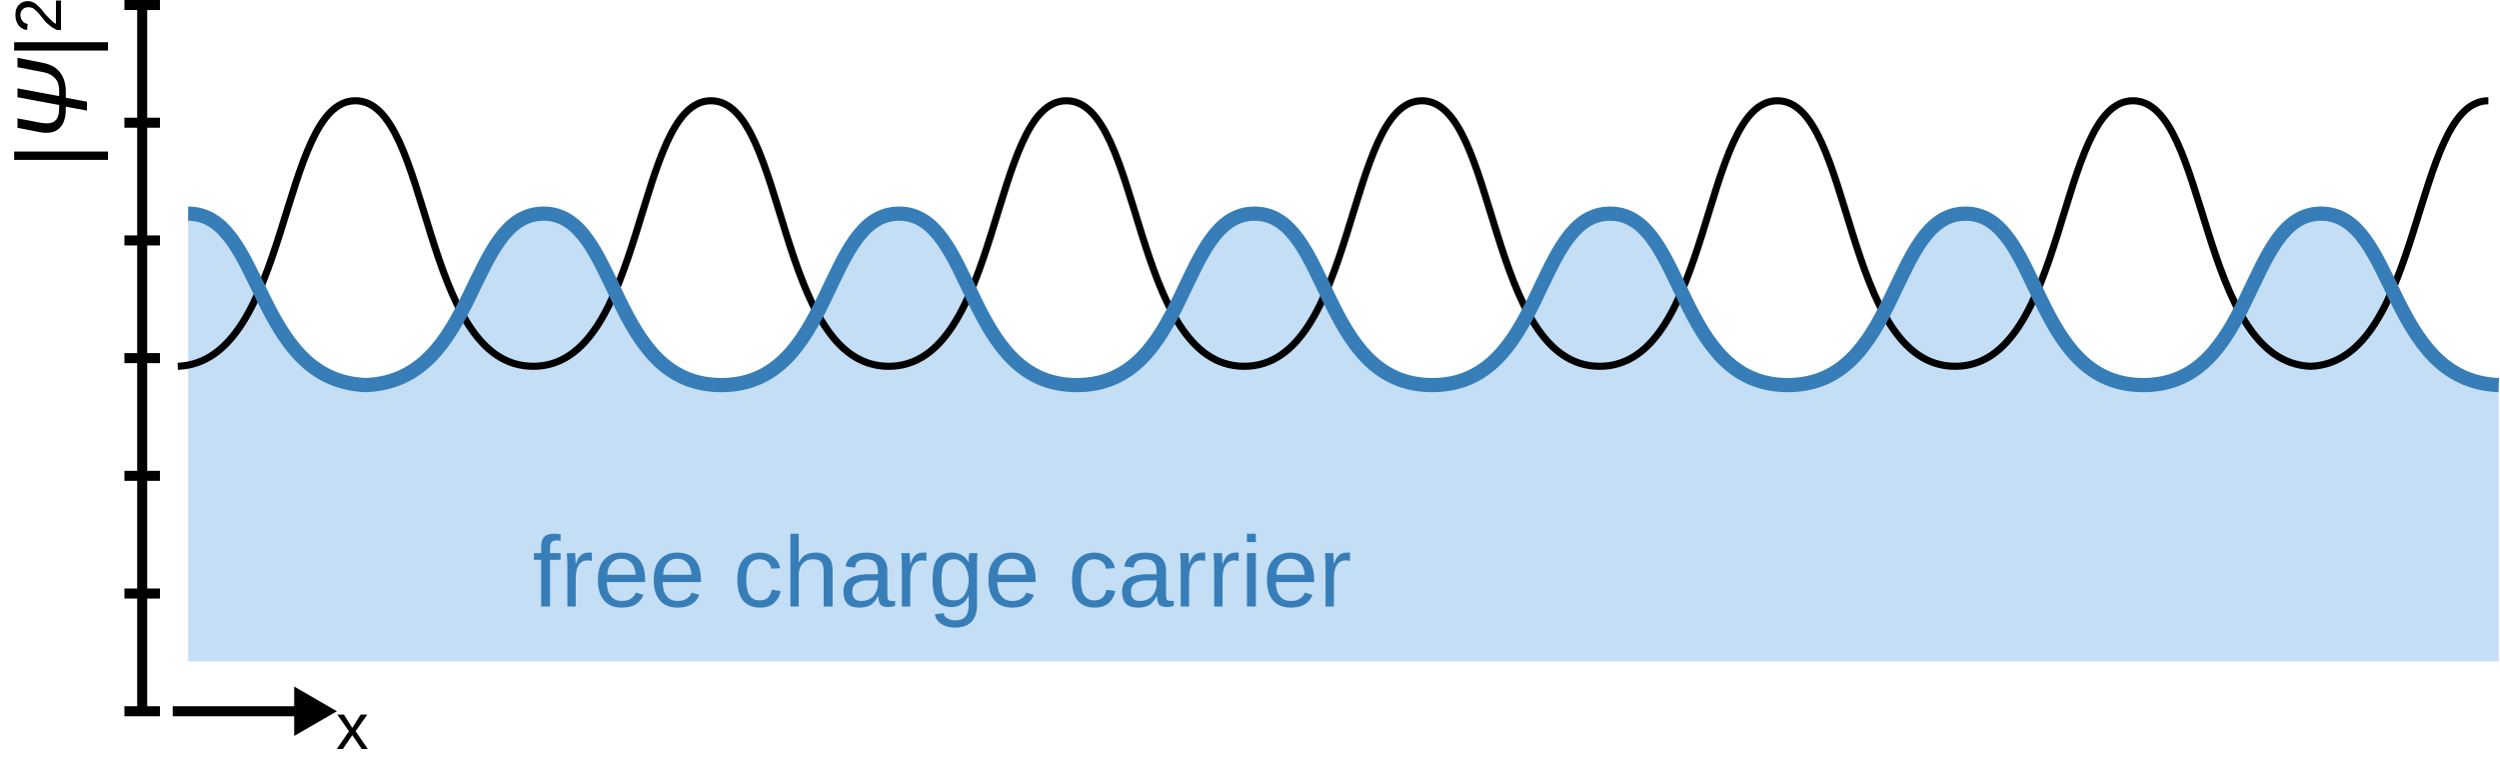
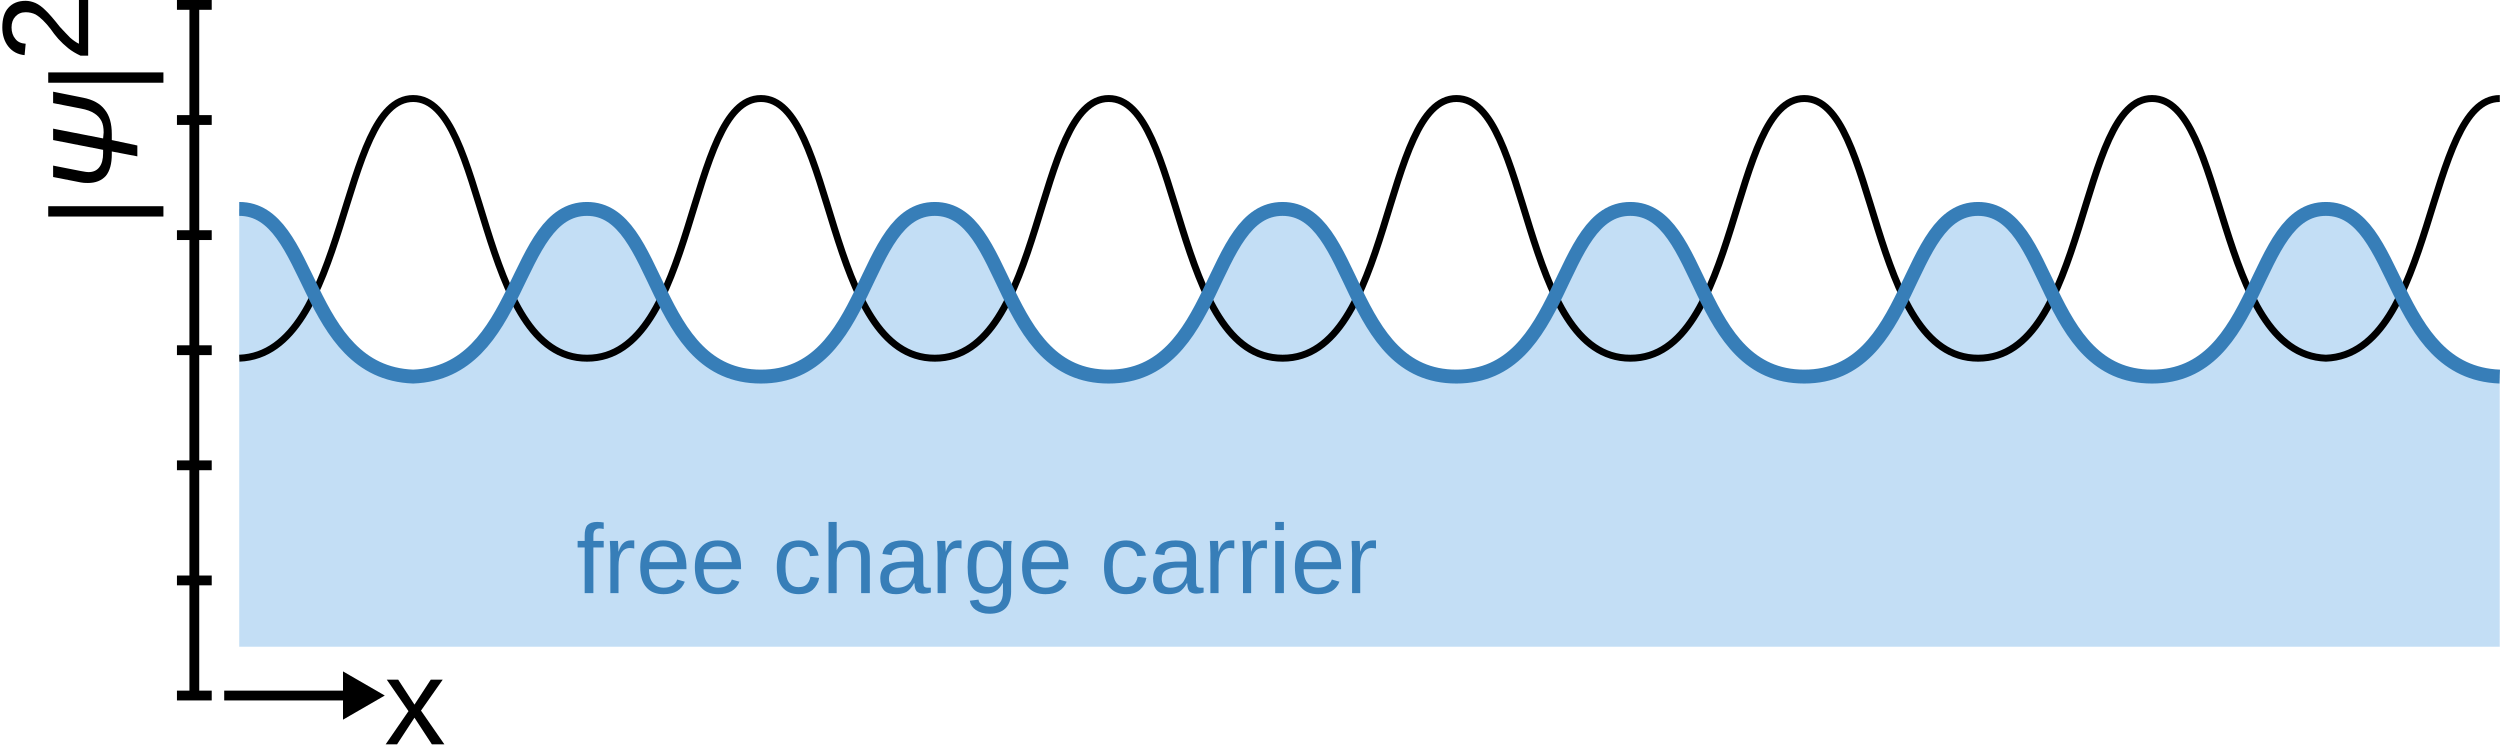
- <svg xmlns="http://www.w3.org/2000/svg" xmlns:xlink="http://www.w3.org/1999/xlink" width="70.299mm" height="21.259mm" viewBox="0 0 70.299 21.259" version="1.1" id="svg1448">
+ <svg xmlns="http://www.w3.org/2000/svg" xmlns:xlink="http://www.w3.org/1999/xlink" width="71.887mm" height="21.4mm" viewBox="0 0 71.887 21.4" version="1.1" id="svg1448">
  <defs id="defs1442">
    <marker style="overflow:visible" id="marker40069" refX="0" refY="0" orient="auto">
      <path transform="scale(-0.4)" style="fill:#000000;fill-opacity:1;fill-rule:evenodd;stroke:#000000;stroke-width:1pt;stroke-opacity:1" d="M 5.77,0 -2.88,5 V -5 Z" id="path40067" />
    </marker>
    <marker style="overflow:visible" id="marker40059" refX="0" refY="0" orient="auto">
      <path transform="scale(-0.4)" style="fill:#81b7e4;fill-opacity:1;fill-rule:evenodd;stroke:#81b7e4;stroke-width:1pt;stroke-opacity:1" d="M 5.77,0 -2.88,5 V -5 Z" id="path40057" />
    </marker>
    <marker style="overflow:visible" id="marker38846" refX="0" refY="0" orient="auto">
      <path transform="scale(0.4)" style="fill:#377eb8;fill-opacity:1;fill-rule:evenodd;stroke:#377eb8;stroke-width:1pt;stroke-opacity:1" d="M 5.77,0 -2.88,5 V -5 Z" id="path38844" />
    </marker>
    <marker style="overflow:visible" id="marker38836" refX="0" refY="0" orient="auto">
      <path transform="scale(0.4)" style="fill:#377eb8;fill-opacity:1;fill-rule:evenodd;stroke:#377eb8;stroke-width:1pt;stroke-opacity:1" d="M 5.77,0 -2.88,5 V -5 Z" id="path38834" />
    </marker>
    <marker style="overflow:visible" id="marker37621" refX="0" refY="0" orient="auto">
      <path transform="scale(-0.4)" style="fill:#81b7e4;fill-opacity:1;fill-rule:evenodd;stroke:#81b7e4;stroke-width:1pt;stroke-opacity:1" d="M 5.77,0 -2.88,5 V -5 Z" id="path37619" />
    </marker>
    <marker style="overflow:visible" id="marker37611" refX="0" refY="0" orient="auto">
      <path transform="scale(-0.4)" style="fill:#ff7f00;fill-opacity:1;fill-rule:evenodd;stroke:#ff7f00;stroke-width:1pt;stroke-opacity:1" d="M 5.77,0 -2.88,5 V -5 Z" id="path37609" />
    </marker>
    <marker style="overflow:visible" id="marker36908" refX="0" refY="0" orient="auto">
      <path transform="scale(0.4)" style="fill:#377eb8;fill-opacity:1;fill-rule:evenodd;stroke:#377eb8;stroke-width:1pt;stroke-opacity:1" d="M 5.77,0 -2.88,5 V -5 Z" id="path36906" />
    </marker>
    <marker style="overflow:visible" id="marker36898" refX="0" refY="0" orient="auto">
      <path transform="scale(0.4)" style="fill:#377eb8;fill-opacity:1;fill-rule:evenodd;stroke:#377eb8;stroke-width:1pt;stroke-opacity:1" d="M 5.77,0 -2.88,5 V -5 Z" id="path36896" />
    </marker>
    <marker style="overflow:visible" id="marker35407" refX="0" refY="0" orient="auto">
      <path transform="scale(-0.4)" style="fill:#81b7e4;fill-opacity:1;fill-rule:evenodd;stroke:#81b7e4;stroke-width:1pt;stroke-opacity:1" d="M 5.77,0 -2.88,5 V -5 Z" id="path35405" />
    </marker>
    <marker style="overflow:visible" id="marker33013" refX="0" refY="0" orient="auto">
      <path transform="scale(-0.4)" style="fill:#ff7f00;fill-opacity:1;fill-rule:evenodd;stroke:#ff7f00;stroke-width:1pt;stroke-opacity:1" d="M 5.77,0 -2.88,5 V -5 Z" id="path33011" />
    </marker>
    <marker style="overflow:visible" id="marker33003" refX="0" refY="0" orient="auto">
      <path transform="scale(-0.4)" style="fill:#81b7e4;fill-opacity:1;fill-rule:evenodd;stroke:#81b7e4;stroke-width:1pt;stroke-opacity:1" d="M 5.77,0 -2.88,5 V -5 Z" id="path33001" />
    </marker>
    <marker style="overflow:visible" id="marker32326" refX="0" refY="0" orient="auto">
      <path transform="scale(-0.4)" style="fill:#81b7e4;fill-opacity:1;fill-rule:evenodd;stroke:#81b7e4;stroke-width:1pt;stroke-opacity:1" d="M 5.77,0 -2.88,5 V -5 Z" id="path32324" />
    </marker>
    <marker style="overflow:visible" id="marker31206" refX="0" refY="0" orient="auto">
      <path transform="scale(-0.4)" style="fill:#ff7f00;fill-opacity:1;fill-rule:evenodd;stroke:#ff7f00;stroke-width:1pt;stroke-opacity:1" d="M 5.77,0 -2.88,5 V -5 Z" id="path31204" />
    </marker>
    <marker style="overflow:visible" id="marker31196" refX="0" refY="0" orient="auto">
      <path transform="scale(-0.4)" style="fill:#81b7e4;fill-opacity:1;fill-rule:evenodd;stroke:#81b7e4;stroke-width:1pt;stroke-opacity:1" d="M 5.77,0 -2.88,5 V -5 Z" id="path31194" />
    </marker>
    <marker style="overflow:visible" id="marker30535" refX="0" refY="0" orient="auto">
      <path transform="scale(-0.4)" style="fill:#81b7e4;fill-opacity:1;fill-rule:evenodd;stroke:#81b7e4;stroke-width:1pt;stroke-opacity:1" d="M 5.77,0 -2.88,5 V -5 Z" id="path30533" />
    </marker>
    <marker style="overflow:visible" id="marker29437" refX="0" refY="0" orient="auto">
      <path transform="scale(-0.4)" style="fill:#81b7e4;fill-opacity:1;fill-rule:evenodd;stroke:#81b7e4;stroke-width:1pt;stroke-opacity:1" d="M 5.77,0 -2.88,5 V -5 Z" id="path29435" />
    </marker>
    <marker style="overflow:visible" id="marker28782" refX="0" refY="0" orient="auto">
      <path transform="scale(-0.4)" style="fill:#81b7e4;fill-opacity:1;fill-rule:evenodd;stroke:#81b7e4;stroke-width:1pt;stroke-opacity:1" d="M 5.77,0 -2.88,5 V -5 Z" id="path28780" />
    </marker>
    <marker style="overflow:visible" id="marker28103" refX="0" refY="0" orient="auto">
      <path transform="scale(-0.4)" style="fill:#81b7e4;fill-opacity:1;fill-rule:evenodd;stroke:#81b7e4;stroke-width:1pt;stroke-opacity:1" d="M 5.77,0 -2.88,5 V -5 Z" id="path28101" />
    </marker>
    <marker style="overflow:visible" id="marker27426" refX="0" refY="0" orient="auto">
      <path transform="scale(-0.4)" style="fill:#81b7e4;fill-opacity:1;fill-rule:evenodd;stroke:#81b7e4;stroke-width:1pt;stroke-opacity:1" d="M 5.77,0 -2.88,5 V -5 Z" id="path27424" />
    </marker>
    <marker style="overflow:visible" id="marker26402" refX="0" refY="0" orient="auto">
      <path transform="scale(-0.4)" style="fill:#ff7f00;fill-opacity:1;fill-rule:evenodd;stroke:#ff7f00;stroke-width:1pt;stroke-opacity:1" d="M 5.77,0 -2.88,5 V -5 Z" id="path26400" />
    </marker>
    <marker style="overflow:visible" id="marker26392" refX="0" refY="0" orient="auto">
      <path transform="scale(-0.4)" style="fill:#81b7e4;fill-opacity:1;fill-rule:evenodd;stroke:#81b7e4;stroke-width:1pt;stroke-opacity:1" d="M 5.77,0 -2.88,5 V -5 Z" id="path26390" />
    </marker>
    <marker style="overflow:visible" id="marker25779" refX="0" refY="0" orient="auto">
      <path transform="scale(-0.4)" style="fill:#81b7e4;fill-opacity:1;fill-rule:evenodd;stroke:#81b7e4;stroke-width:1pt;stroke-opacity:1" d="M 5.77,0 -2.88,5 V -5 Z" id="path25777" />
    </marker>
    <marker style="overflow:visible" id="marker24771" refX="0" refY="0" orient="auto">
      <path transform="scale(-0.4)" style="fill:#81b7e4;fill-opacity:1;fill-rule:evenodd;stroke:#81b7e4;stroke-width:1pt;stroke-opacity:1" d="M 5.77,0 -2.88,5 V -5 Z" id="path24769" />
    </marker>
    <marker style="overflow:visible" id="marker24158" refX="0" refY="0" orient="auto">
      <path transform="scale(-0.4)" style="fill:#81b7e4;fill-opacity:1;fill-rule:evenodd;stroke:#81b7e4;stroke-width:1pt;stroke-opacity:1" d="M 5.77,0 -2.88,5 V -5 Z" id="path24156" />
    </marker>
    <marker style="overflow:visible" id="marker23190" refX="0" refY="0" orient="auto">
      <path transform="scale(-0.4)" style="fill:#ff7f00;fill-opacity:1;fill-rule:evenodd;stroke:#ff7f00;stroke-width:1pt;stroke-opacity:1" d="M 5.77,0 -2.88,5 V -5 Z" id="path23188" />
    </marker>
    <marker style="overflow:visible" id="marker23180" refX="0" refY="0" orient="auto">
      <path transform="scale(-0.4)" style="fill:#81b7e4;fill-opacity:1;fill-rule:evenodd;stroke:#81b7e4;stroke-width:1pt;stroke-opacity:1" d="M 5.77,0 -2.88,5 V -5 Z" id="path23178" />
    </marker>
    <marker style="overflow:visible" id="marker22599" refX="0" refY="0" orient="auto">
      <path transform="scale(-0.4)" style="fill:#81b7e4;fill-opacity:1;fill-rule:evenodd;stroke:#81b7e4;stroke-width:1pt;stroke-opacity:1" d="M 5.77,0 -2.88,5 V -5 Z" id="path22597" />
    </marker>
    <marker style="overflow:visible" id="marker21641" refX="0" refY="0" orient="auto">
      <path transform="scale(-0.4)" style="fill:#81b7e4;fill-opacity:1;fill-rule:evenodd;stroke:#81b7e4;stroke-width:1pt;stroke-opacity:1" d="M 5.77,0 -2.88,5 V -5 Z" id="path21639" />
    </marker>
    <marker style="overflow:visible" id="marker21066" refX="0" refY="0" orient="auto">
      <path transform="scale(-0.4)" style="fill:#81b7e4;fill-opacity:1;fill-rule:evenodd;stroke:#81b7e4;stroke-width:1pt;stroke-opacity:1" d="M 5.77,0 -2.88,5 V -5 Z" id="path21064" />
    </marker>
    <marker style="overflow:visible" id="marker20142" refX="0" refY="0" orient="auto">
      <path transform="scale(-0.4)" style="fill:#81b7e4;fill-opacity:1;fill-rule:evenodd;stroke:#81b7e4;stroke-width:1pt;stroke-opacity:1" d="M 5.77,0 -2.88,5 V -5 Z" id="path20140" />
    </marker>
    <marker style="overflow:visible" id="marker19583" refX="0" refY="0" orient="auto">
      <path transform="scale(-0.4)" style="fill:#81b7e4;fill-opacity:1;fill-rule:evenodd;stroke:#81b7e4;stroke-width:1pt;stroke-opacity:1" d="M 5.77,0 -2.88,5 V -5 Z" id="path19581" />
    </marker>
    <marker style="overflow:visible" id="marker18677" refX="0" refY="0" orient="auto">
      <path transform="scale(-0.4)" style="fill:#81b7e4;fill-opacity:1;fill-rule:evenodd;stroke:#81b7e4;stroke-width:1pt;stroke-opacity:1" d="M 5.77,0 -2.88,5 V -5 Z" id="path18675" />
    </marker>
    <marker style="overflow:visible" id="marker18144" refX="0" refY="0" orient="auto">
      <path transform="scale(-0.4)" style="fill:#81b7e4;fill-opacity:1;fill-rule:evenodd;stroke:#81b7e4;stroke-width:1pt;stroke-opacity:1" d="M 5.77,0 -2.88,5 V -5 Z" id="path18142" />
    </marker>
    <marker style="overflow:visible" id="marker17276" refX="0" refY="0" orient="auto">
      <path transform="scale(-0.4)" style="fill:#81b7e4;fill-opacity:1;fill-rule:evenodd;stroke:#81b7e4;stroke-width:1pt;stroke-opacity:1" d="M 5.77,0 -2.88,5 V -5 Z" id="path17274" />
    </marker>
    <marker style="overflow:visible" id="marker16749" refX="0" refY="0" orient="auto">
      <path transform="scale(-0.4)" style="fill:#81b7e4;fill-opacity:1;fill-rule:evenodd;stroke:#81b7e4;stroke-width:1pt;stroke-opacity:1" d="M 5.77,0 -2.88,5 V -5 Z" id="path16747" />
    </marker>
    <marker style="overflow:visible" id="marker15893" refX="0" refY="0" orient="auto">
      <path transform="scale(-0.4)" style="fill:#81b7e4;fill-opacity:1;fill-rule:evenodd;stroke:#81b7e4;stroke-width:1pt;stroke-opacity:1" d="M 5.77,0 -2.88,5 V -5 Z" id="path15891" />
    </marker>
    <marker style="overflow:visible" id="marker15392" refX="0" refY="0" orient="auto">
      <path transform="scale(-0.4)" style="fill:#81b7e4;fill-opacity:1;fill-rule:evenodd;stroke:#81b7e4;stroke-width:1pt;stroke-opacity:1" d="M 5.77,0 -2.88,5 V -5 Z" id="path15390" />
    </marker>
    <marker style="overflow:visible" id="marker12483" refX="0" refY="0" orient="auto">
      <path transform="scale(0.4)" style="fill:#377eb8;fill-opacity:1;fill-rule:evenodd;stroke:#377eb8;stroke-width:1pt;stroke-opacity:1" d="M 5.77,0 -2.88,5 V -5 Z" id="path12481" />
    </marker>
    <marker style="overflow:visible" id="marker11843" refX="0" refY="0" orient="auto">
      <path transform="scale(0.4)" style="fill:#377eb8;fill-opacity:1;fill-rule:evenodd;stroke:#377eb8;stroke-width:1pt;stroke-opacity:1" d="M 5.77,0 -2.88,5 V -5 Z" id="path11841" />
    </marker>
    <marker style="overflow:visible" id="marker10815" refX="0" refY="0" orient="auto">
      <path transform="scale(0.4)" style="fill:#377eb8;fill-opacity:1;fill-rule:evenodd;stroke:#377eb8;stroke-width:1pt;stroke-opacity:1" d="M 5.77,0 -2.88,5 V -5 Z" id="path10813" />
    </marker>
    <marker style="overflow:visible" id="marker10805" refX="0" refY="0" orient="auto">
      <path transform="scale(-0.4)" style="fill:#81b7e4;fill-opacity:1;fill-rule:evenodd;stroke:#81b7e4;stroke-width:1pt;stroke-opacity:1" d="M 5.77,0 -2.88,5 V -5 Z" id="path10803" />
    </marker>
    <marker style="overflow:visible" id="marker9905" refX="0" refY="0" orient="auto">
      <path transform="scale(0.4)" style="fill:#000000;fill-opacity:1;fill-rule:evenodd;stroke:#000000;stroke-width:1pt;stroke-opacity:1" d="M 5.77,0 -2.88,5 V -5 Z" id="path9903" />
    </marker>
    <marker style="overflow:visible" id="marker9895" refX="0" refY="0" orient="auto">
      <path transform="scale(-0.4)" style="fill:#81b7e4;fill-opacity:1;fill-rule:evenodd;stroke:#81b7e4;stroke-width:1pt;stroke-opacity:1" d="M 5.77,0 -2.88,5 V -5 Z" id="path9893" />
    </marker>
    <marker style="overflow:visible" id="marker9441" refX="0" refY="0" orient="auto">
      <path transform="scale(0.4)" style="fill:#377eb8;fill-opacity:1;fill-rule:evenodd;stroke:#377eb8;stroke-width:1pt;stroke-opacity:1" d="M 5.77,0 -2.88,5 V -5 Z" id="path9439" />
    </marker>
    <marker style="overflow:visible" id="marker8933" refX="0" refY="0" orient="auto">
      <path transform="scale(0.4)" style="fill:#377eb8;fill-opacity:1;fill-rule:evenodd;stroke:#377eb8;stroke-width:1pt;stroke-opacity:1" d="M 5.77,0 -2.88,5 V -5 Z" id="path8931" />
    </marker>
    <marker style="overflow:visible" id="marker6223" refX="0" refY="0" orient="auto">
      <path transform="scale(0.4)" style="fill:#898989;fill-opacity:1;fill-rule:evenodd;stroke:#898989;stroke-width:1pt;stroke-opacity:1" d="M 5.77,0 -2.88,5 V -5 Z" id="path6221" />
    </marker>
    <marker style="overflow:visible" id="marker6213" refX="0" refY="0" orient="auto">
      <path transform="scale(0.4)" style="fill:#898989;fill-opacity:1;fill-rule:evenodd;stroke:#898989;stroke-width:1pt;stroke-opacity:1" d="M 5.77,0 -2.88,5 V -5 Z" id="path6211" />
    </marker>
    <marker style="overflow:visible" id="marker6203" refX="0" refY="0" orient="auto">
      <path transform="scale(0.4)" style="fill:#898989;fill-opacity:1;fill-rule:evenodd;stroke:#898989;stroke-width:1pt;stroke-opacity:1" d="M 5.77,0 -2.88,5 V -5 Z" id="path6201" />
    </marker>
    <marker style="overflow:visible" id="marker6193" refX="0" refY="0" orient="auto">
      <path transform="scale(0.4)" style="fill:#898989;fill-opacity:1;fill-rule:evenodd;stroke:#898989;stroke-width:1pt;stroke-opacity:1" d="M 5.77,0 -2.88,5 V -5 Z" id="path6191" />
    </marker>
    <marker style="overflow:visible" id="marker6183" refX="0" refY="0" orient="auto">
      <path transform="scale(0.4)" style="fill:#898989;fill-opacity:1;fill-rule:evenodd;stroke:#898989;stroke-width:1pt;stroke-opacity:1" d="M 5.77,0 -2.88,5 V -5 Z" id="path6181" />
    </marker>
    <marker style="overflow:visible" id="marker6173" refX="0" refY="0" orient="auto">
      <path transform="scale(0.4)" style="fill:#898989;fill-opacity:1;fill-rule:evenodd;stroke:#898989;stroke-width:1pt;stroke-opacity:1" d="M 5.77,0 -2.88,5 V -5 Z" id="path6171" />
    </marker>
    <marker style="overflow:visible" id="marker6163" refX="0" refY="0" orient="auto">
      <path transform="scale(0.4)" style="fill:#898989;fill-opacity:1;fill-rule:evenodd;stroke:#898989;stroke-width:1pt;stroke-opacity:1" d="M 5.77,0 -2.88,5 V -5 Z" id="path6161" />
    </marker>
    <marker style="overflow:visible" id="marker4935" refX="0" refY="0" orient="auto">
      <path transform="scale(0.4)" style="fill:#377eb8;fill-opacity:1;fill-rule:evenodd;stroke:#377eb8;stroke-width:1pt;stroke-opacity:1" d="M 5.77,0 -2.88,5 V -5 Z" id="path4933" />
    </marker>
    <marker style="overflow:visible" id="marker4657" refX="0" refY="0" orient="auto">
      <path transform="scale(0.4)" style="fill:#377eb8;fill-opacity:1;fill-rule:evenodd;stroke:#377eb8;stroke-width:1pt;stroke-opacity:1" d="M 5.77,0 -2.88,5 V -5 Z" id="path4655" />
    </marker>
    <marker style="overflow:visible" id="marker4375" refX="0" refY="0" orient="auto">
      <path transform="scale(0.4)" style="fill:#377eb8;fill-opacity:1;fill-rule:evenodd;stroke:#377eb8;stroke-width:1pt;stroke-opacity:1" d="M 5.77,0 -2.88,5 V -5 Z" id="path4373" />
    </marker>
    <marker style="overflow:visible" id="marker4107" refX="0" refY="0" orient="auto">
      <path transform="scale(0.4)" style="fill:#377eb8;fill-opacity:1;fill-rule:evenodd;stroke:#377eb8;stroke-width:1pt;stroke-opacity:1" d="M 5.77,0 -2.88,5 V -5 Z" id="path4105" />
    </marker>
    <marker style="overflow:visible" id="marker3853" refX="0" refY="0" orient="auto">
      <path transform="scale(0.4)" style="fill:#377eb8;fill-opacity:1;fill-rule:evenodd;stroke:#377eb8;stroke-width:1pt;stroke-opacity:1" d="M 5.77,0 -2.88,5 V -5 Z" id="path3851" />
    </marker>
    <marker style="overflow:visible" id="marker3607" refX="0" refY="0" orient="auto">
      <path transform="scale(0.4)" style="fill:#377eb8;fill-opacity:1;fill-rule:evenodd;stroke:#377eb8;stroke-width:1pt;stroke-opacity:1" d="M 5.77,0 -2.88,5 V -5 Z" id="path3605" />
    </marker>
    <marker style="overflow:visible" id="marker3369" refX="0" refY="0" orient="auto">
      <path transform="scale(0.4)" style="fill:#377eb8;fill-opacity:1;fill-rule:evenodd;stroke:#377eb8;stroke-width:1pt;stroke-opacity:1" d="M 5.77,0 -2.88,5 V -5 Z" id="path3367" />
    </marker>
    <marker style="overflow:visible" id="marker3139" refX="0" refY="0" orient="auto">
      <path transform="scale(0.4)" style="fill:#377eb8;fill-opacity:1;fill-rule:evenodd;stroke:#377eb8;stroke-width:1pt;stroke-opacity:1" d="M 5.77,0 -2.88,5 V -5 Z" id="path3137" />
    </marker>
    <marker orient="auto" refY="0" refX="0" id="marker10382" style="overflow:visible">
      <path id="path10380" d="M 5.77,0 -2.88,5 V -5 Z" style="fill:#ff7f00;fill-opacity:1;fill-rule:evenodd;stroke:#ff7f00;stroke-width:1pt;stroke-opacity:1" transform="scale(0.2)" />
    </marker>
    <marker style="overflow:visible" id="marker10102" refX="0" refY="0" orient="auto">
      <path transform="scale(0.2)" style="fill:#999999;fill-opacity:1;fill-rule:evenodd;stroke:#999999;stroke-width:1pt;stroke-opacity:1" d="M 5.77,0 -2.88,5 V -5 Z" id="path10100" />
    </marker>
    <marker style="overflow:visible" id="TriangleOutM" refX="0" refY="0" orient="auto">
      <path transform="scale(0.4)" style="fill:#4daf40;fill-opacity:1;fill-rule:evenodd;stroke:#4daf40;stroke-width:1pt;stroke-opacity:1" d="M 5.77,0 -2.88,5 V -5 Z" id="path9557" />
    </marker>
    <marker style="overflow:visible" id="TriangleInS" refX="0" refY="0" orient="auto">
      <path transform="scale(-0.2)" style="fill:#4daf40;fill-opacity:1;fill-rule:evenodd;stroke:#4daf40;stroke-width:1pt;stroke-opacity:1" d="M 5.77,0 -2.88,5 V -5 Z" id="path9551" />
    </marker>
    <marker style="overflow:visible" id="marker9290" refX="0" refY="0" orient="auto">
      <path transform="scale(0.4)" style="fill:#4daf40;fill-opacity:1;fill-rule:evenodd;stroke:#4daf40;stroke-width:1pt;stroke-opacity:1" d="M 5.77,0 -2.88,5 V -5 Z" id="path9288" />
    </marker>
    <marker style="overflow:visible" id="marker6234" refX="0" refY="0" orient="auto">
      <path transform="scale(0.4)" style="fill:#4daf40;fill-opacity:1;fill-rule:evenodd;stroke:#4daf40;stroke-width:1pt;stroke-opacity:1" d="M 5.77,0 -2.88,5 V -5 Z" id="path6232" />
    </marker>
    <marker style="overflow:visible" id="marker5563" refX="0" refY="0" orient="auto">
      <path transform="scale(0.4)" style="fill:#000000;fill-opacity:1;fill-rule:evenodd;stroke:#000000;stroke-width:1pt;stroke-opacity:1" d="M 5.77,0 -2.88,5 V -5 Z" id="path5561" />
    </marker>
    <marker style="overflow:visible" id="marker5553" refX="0" refY="0" orient="auto">
      <path transform="scale(-0.4)" style="fill:#000000;fill-opacity:1;fill-rule:evenodd;stroke:#000000;stroke-width:1pt;stroke-opacity:1" d="M 5.77,0 -2.88,5 V -5 Z" id="path5551" />
    </marker>
    <linearGradient spreadMethod="pad" gradientTransform="matrix(1,0,0,-0.5426702,3.615287,66.53878)" y2="80" x2="0" y1="48" x1="0" gradientUnits="userSpaceOnUse" id="linearGradient1097-6">
      <stop id="stop1093-3" style="stop-color:#377eb8;stop-opacity:1" offset="0" />
      <stop id="stop1095-2" style="stop-color:#ffffff;stop-opacity:0" offset="1" />
    </linearGradient>
    <linearGradient id="linear0-3" gradientUnits="userSpaceOnUse" x1="98.396" y1="36.03" x2="98.396" y2="44.425" gradientTransform="matrix(0.3527778,0,0,-0.3527778,6.83167,48.43333)" xlink:href="#linear1">
      <stop offset="0" style="stop-color:#377eb8;stop-opacity:1" id="stop70-6" />
      <stop offset="1" style="stop-color:rgb(100%,100%,100%);stop-opacity:1;" id="stop72-0" />
    </linearGradient>
    <linearGradient id="linear1" gradientUnits="userSpaceOnUse" x1="0" y1="48" x2="0" y2="80" gradientTransform="matrix(1,0,0,-0.5426702,3.615287,66.53878)" spreadMethod="pad">
      <stop offset="0" style="stop-color:rgb(25%,25%,25%);stop-opacity:1;" id="stop75" />
      <stop offset="1" style="stop-color:rgb(100%,100%,100%);stop-opacity:1;" id="stop77" />
    </linearGradient>
    <pattern patternUnits="userSpaceOnUse" width="19.34" height="19.34" patternTransform="translate(193.304,57.98795)" id="pattern2995-9">
      <path style="fill:none;stroke:#000000;stroke-width:0.378;stroke-linecap:butt;stroke-linejoin:miter;stroke-miterlimit:4;stroke-dasharray:none;stroke-opacity:1" d="M 0.134,19.207 19.207,0.134" id="path2993-5" />
    </pattern>
    <marker orient="auto" refY="0" refX="0" id="TriangleOutS-1" style="overflow:visible">
      <path id="path5239-9" d="M 5.77,0 -2.88,5 V -5 Z" style="fill:#ff7f00;fill-opacity:1;fill-rule:evenodd;stroke:#ff7f00;stroke-width:1pt;stroke-opacity:1" transform="scale(0.2)" />
    </marker>
    <marker style="overflow:visible" id="marker1096-5-1" refX="0" refY="0" orient="auto">
      <path transform="scale(0.4)" style="fill:#000000;fill-opacity:1;fill-rule:evenodd;stroke:#000000;stroke-width:1pt;stroke-opacity:1" d="M 5.77,0 -2.88,5 V -5 Z" id="path1094-6-6" />
    </marker>
    <marker orient="auto" refY="0" refX="0" id="TriangleOutS-1-2" style="overflow:visible">
      <path id="path5239-9-6" d="M 5.77,0 -2.88,5 V -5 Z" style="fill:#ff7f00;fill-opacity:1;fill-rule:evenodd;stroke:#ff7f00;stroke-width:1pt;stroke-opacity:1" transform="scale(0.2)" />
    </marker>
    <pattern patternUnits="userSpaceOnUse" width="19.34" height="19.34" patternTransform="translate(193.304,57.98795)" id="pattern2995-9-1">
      <path style="fill:none;stroke:#000000;stroke-width:0.378;stroke-linecap:butt;stroke-linejoin:miter;stroke-miterlimit:4;stroke-dasharray:none;stroke-opacity:1" d="M 0.134,19.207 19.207,0.134" id="path2993-5-2" />
    </pattern>
    <linearGradient id="linear0-3-8" gradientUnits="userSpaceOnUse" x1="98.396" y1="36.03" x2="98.396" y2="44.425" gradientTransform="matrix(0.3527778,0,0,-0.3527778,-3.776271,95.57231)" xlink:href="#linear1">
      <stop offset="0" style="stop-color:#377eb8;stop-opacity:1" id="stop70-6-5" />
      <stop offset="1" style="stop-color:rgb(100%,100%,100%);stop-opacity:1;" id="stop72-0-5" />
    </linearGradient>
    <linearGradient id="linear2" gradientUnits="userSpaceOnUse" x1="0" y1="48" x2="0" y2="80" gradientTransform="matrix(1,0,0,-1,0.2,112.2)">
      <stop offset="0" style="stop-color:#377eb8;stop-opacity:1" id="stop80" />
      <stop offset="1" style="stop-color:#ffffff;stop-opacity:0" id="stop82" />
    </linearGradient>
  </defs>
  <g id="layer1">
-     <path style="fill:#c3def5;fill-opacity:1;stroke:none;stroke-width:0.265px;stroke-linecap:butt;stroke-linejoin:miter;stroke-opacity:1" d="M 70.292,18.596 H 5.292 V 6.008 c 2.139,-9e-7 1.828,4.698 5,4.821 3.172,-0.123 2.861,-4.821 5,-4.821 2.139,0 1.826,4.821 5,4.821 3.174,0 2.861,-4.821 5,-4.821 2.139,0 1.826,4.821 5,4.821 3.174,0 2.861,-4.821 5,-4.821 2.139,-1e-6 1.826,4.821 5,4.821 3.174,0 2.861,-4.821 5,-4.821 2.139,-1e-6 1.826,4.821 5,4.821 3.174,0 2.861,-4.821 5,-4.821 2.139,-1e-6 1.826,4.821 5,4.821 3.174,0 2.861,-4.821 5,-4.821 2.139,-1e-6 1.828,4.698 5,4.821 z" id="path1445" />
+     <path style="fill:#c3def5;fill-opacity:1;stroke:none;stroke-width:0.265px;stroke-linecap:butt;stroke-linejoin:miter;stroke-opacity:1" d="m 71.879,18.596 h -65 V 6.008 c 2.139,-9e-7 1.828,4.698 5,4.821 3.172,-0.123 2.861,-4.821 5,-4.821 2.139,0 1.826,4.821 5,4.821 3.174,0 2.861,-4.821 5,-4.821 2.139,0 1.826,4.821 5,4.821 3.174,0 2.861,-4.821 5,-4.821 2.139,-1e-6 1.826,4.821 5,4.821 3.174,0 2.861,-4.821 5,-4.821 2.139,-1e-6 1.826,4.821 5,4.821 3.174,0 2.861,-4.821 5,-4.821 2.139,-1e-6 1.826,4.821 5,4.821 3.174,0 2.861,-4.821 5,-4.821 2.139,-1e-6 1.828,4.698 5,4.821 z" id="path1445" />
    <text xml:space="preserve" style="font-size:2.822px;line-height:1.25;font-family:Arial;-inkscape-font-specification:Arial;stroke-width:0.265" x="51.334" y="24.441" id="text3491">
      <tspan id="tspan3489" x="51.334" y="24.441" style="stroke-width:0.265" />
    </text>
    <g id="g12709" transform="translate(-4.025445,53.9561)" />
    <g id="g2516" transform="translate(5.291667,10.58327)" style="stroke-width:0.2;stroke-miterlimit:4;stroke-dasharray:none" />
-     <path style="fill:none;stroke:#000000;stroke-width:0.2;stroke-linecap:butt;stroke-linejoin:miter;stroke-miterlimit:4;stroke-dasharray:none;stroke-opacity:1" d="m 5,10.3 c 3.172,-0.123 2.861,-7.467 5,-7.467 2.139,0 1.826,7.467 5,7.467 3.174,0 2.861,-7.467 5,-7.467 2.139,0 1.826,7.467 5,7.467 3.174,0 2.861,-7.467 5,-7.467 2.139,-1e-6 1.826,7.467 5,7.467 3.174,0 2.861,-7.467 5,-7.467 2.139,-1e-6 1.826,7.467 5,7.467 3.174,0 2.861,-7.467 5,-7.467 2.139,-1e-6 1.826,7.467 5,7.467 3.174,0 2.861,-7.467 5,-7.467 2.139,-1e-6 1.828,7.344 5,7.467 3.172,-0.123 2.861,-7.467 5,-7.467" id="path2510" />
-     <g id="g2520" transform="translate(-54.70833,-68.2625)" style="stroke-width:0.2;stroke-miterlimit:4;stroke-dasharray:none">
+     <path style="fill:none;stroke:#000000;stroke-width:0.2;stroke-linecap:butt;stroke-linejoin:miter;stroke-miterlimit:4;stroke-dasharray:none;stroke-opacity:1" d="M 6.881,10.3 C 10.053,10.177 9.742,2.833 11.881,2.833 c 2.139,0 1.826,7.467 5,7.467 3.174,0 2.861,-7.467 5,-7.467 2.139,0 1.826,7.467 5,7.467 3.174,0 2.861,-7.467 5,-7.467 2.139,-1e-6 1.826,7.467 5,7.467 3.174,0 2.861,-7.467 5,-7.467 2.139,-1e-6 1.826,7.467 5,7.467 3.174,0 2.861,-7.467 5,-7.467 2.139,-1e-6 1.826,7.467 5,7.467 3.174,0 2.861,-7.467 5,-7.467 2.139,-1e-6 1.828,7.344 5,7.467 3.172,-0.123 2.861,-7.467 5,-7.467" id="path2510" />
+     <g id="g2520" transform="translate(-53.12083,-68.2625)" style="stroke-width:0.2;stroke-miterlimit:4;stroke-dasharray:none">
      <path style="fill:none;stroke:#377eb8;stroke-width:0.4;stroke-linecap:butt;stroke-linejoin:miter;stroke-miterlimit:4;stroke-dasharray:none;stroke-opacity:1" d="m 60,74.27 c 2.139,-10e-7 1.828,4.698 5,4.821 3.172,-0.123 2.861,-4.821 5,-4.821 2.139,0 1.826,4.821 5,4.821 3.174,0 2.861,-4.821 5,-4.821 2.139,0 1.826,4.821 5,4.821 3.174,0 2.861,-4.821 5,-4.821 2.139,-10e-7 1.826,4.821 5,4.821 3.174,0 2.861,-4.821 5,-4.821 2.139,-10e-7 1.826,4.821 5,4.821 3.174,0 2.861,-4.821 5,-4.821 2.139,-10e-7 1.826,4.821 5,4.821 3.174,0 2.861,-4.821 5,-4.821 2.139,-10e-7 1.828,4.698 5,4.821" id="path2518" />
    </g>
-     <path id="path308" style="fill:none;stroke:#000000;stroke-width:0.282;stroke-linecap:butt;stroke-linejoin:miter;stroke-miterlimit:4;stroke-dasharray:none" d="M 4,0 V 20" />
-     <path id="path314" style="fill:none;stroke:#000000;stroke-width:0.282;stroke-linecap:square;stroke-linejoin:miter;stroke-miterlimit:4;stroke-dasharray:none;marker-end:url(#marker9905)" d="M 5,20 H 8.676" />
-     <text xml:space="preserve" style="font-size:2.822px;line-height:1.25;font-family:Arial;-inkscape-font-specification:Arial;stroke-width:0.265" x="-4.748" y="2.447" id="text3362" transform="rotate(-90)">
-       <tspan id="tspan3360" x="-4.748" y="2.447" style="stroke-width:0.265">|<tspan style="font-style:italic" id="tspan3559">Ψ</tspan>|<tspan style="font-size:65%;baseline-shift:super" id="tspan3364">2</tspan>
+     <path id="path308" style="fill:none;stroke:#000000;stroke-width:0.282;stroke-linecap:butt;stroke-linejoin:miter;stroke-miterlimit:4;stroke-dasharray:none" d="M 5.588,0 V 20" />
+     <path id="path314" style="fill:none;stroke:#000000;stroke-width:0.282;stroke-linecap:square;stroke-linejoin:miter;stroke-miterlimit:4;stroke-dasharray:none;marker-end:url(#marker9905)" d="M 6.588,20 H 10.263" />
+     <text xml:space="preserve" style="font-size:3.528px;line-height:1.25;font-family:Arial;-inkscape-font-specification:Arial;stroke-width:0.265" x="-6.539" y="3.947" id="text3362" transform="rotate(-90)">
+       <tspan id="tspan3360" x="-6.539" y="3.947" style="font-size:3.528px;stroke-width:0.265">|<tspan style="font-style:italic;font-size:3.528px" id="tspan3559">Ψ</tspan>|<tspan style="font-size:3.528px;baseline-shift:super" id="tspan3364">2</tspan>
      </tspan>
    </text>
-     <text xml:space="preserve" style="font-size:2.822px;line-height:1.25;font-family:Arial;-inkscape-font-specification:Arial;stroke-width:0.265" x="9.457" y="20.695" id="text3380">
-       <tspan id="tspan3378" x="9.457" y="20.695" style="font-size:65%;baseline-shift:sub;stroke-width:0.265">x</tspan>
-     </text>
-     <path style="fill:none;stroke:#000000;stroke-width:0.282;stroke-linecap:butt;stroke-linejoin:miter;stroke-miterlimit:4;stroke-dasharray:none;stroke-opacity:1" d="m 3.5,16.69 h 1" id="path3476" />
-     <path style="fill:none;stroke:#000000;stroke-width:0.282;stroke-linecap:butt;stroke-linejoin:miter;stroke-miterlimit:4;stroke-dasharray:none;stroke-opacity:1" d="m 3.5,20 h 1" id="path3478" />
-     <path style="fill:none;stroke:#000000;stroke-width:0.282;stroke-linecap:butt;stroke-linejoin:miter;stroke-miterlimit:4;stroke-dasharray:none;stroke-opacity:1" d="m 3.5,10.07 h 1" id="path3476-6" />
-     <path style="fill:none;stroke:#000000;stroke-width:0.282;stroke-linecap:butt;stroke-linejoin:miter;stroke-miterlimit:4;stroke-dasharray:none;stroke-opacity:1" d="m 3.5,13.38 h 1" id="path3478-4" />
-     <path style="fill:none;stroke:#000000;stroke-width:0.282;stroke-linecap:butt;stroke-linejoin:miter;stroke-miterlimit:4;stroke-dasharray:none;stroke-opacity:1" d="m 3.5,3.451 h 1" id="path3476-5" />
-     <path style="fill:none;stroke:#000000;stroke-width:0.282;stroke-linecap:butt;stroke-linejoin:miter;stroke-miterlimit:4;stroke-dasharray:none;stroke-opacity:1" d="m 3.5,6.761 h 1" id="path3478-2" />
-     <path style="fill:none;stroke:#000000;stroke-width:0.282;stroke-linecap:butt;stroke-linejoin:miter;stroke-miterlimit:4;stroke-dasharray:none;stroke-opacity:1" d="m 3.5,0.141 h 1" id="path3478-6" />
-     <text xml:space="preserve" style="font-size:2.822px;line-height:1.25;font-family:Arial;-inkscape-font-specification:Arial;fill:#377eb8;fill-opacity:1;stroke-width:0.265" x="14.974" y="17.055" id="text1441">
-       <tspan id="tspan1439" x="14.974" y="17.055" style="fill:#377eb8;fill-opacity:1;stroke-width:0.265">free charge carrier</tspan>
+     <text xml:space="preserve" style="font-size:3.528px;line-height:1.25;font-family:Arial;-inkscape-font-specification:Arial;stroke-width:0.265" x="11.044" y="20.695" id="text3380">
+       <tspan id="tspan3378" x="11.044" y="20.695" style="font-size:3.528px;baseline-shift:sub;stroke-width:0.265">x</tspan>
+     </text>
+     <path style="fill:none;stroke:#000000;stroke-width:0.282;stroke-linecap:butt;stroke-linejoin:miter;stroke-miterlimit:4;stroke-dasharray:none;stroke-opacity:1" d="m 5.088,16.69 h 1" id="path3476" />
+     <path style="fill:none;stroke:#000000;stroke-width:0.282;stroke-linecap:butt;stroke-linejoin:miter;stroke-miterlimit:4;stroke-dasharray:none;stroke-opacity:1" d="m 5.088,20 h 1" id="path3478" />
+     <path style="fill:none;stroke:#000000;stroke-width:0.282;stroke-linecap:butt;stroke-linejoin:miter;stroke-miterlimit:4;stroke-dasharray:none;stroke-opacity:1" d="m 5.088,10.07 h 1" id="path3476-6" />
+     <path style="fill:none;stroke:#000000;stroke-width:0.282;stroke-linecap:butt;stroke-linejoin:miter;stroke-miterlimit:4;stroke-dasharray:none;stroke-opacity:1" d="m 5.088,13.38 h 1" id="path3478-4" />
+     <path style="fill:none;stroke:#000000;stroke-width:0.282;stroke-linecap:butt;stroke-linejoin:miter;stroke-miterlimit:4;stroke-dasharray:none;stroke-opacity:1" d="m 5.088,3.451 h 1" id="path3476-5" />
+     <path style="fill:none;stroke:#000000;stroke-width:0.282;stroke-linecap:butt;stroke-linejoin:miter;stroke-miterlimit:4;stroke-dasharray:none;stroke-opacity:1" d="m 5.088,6.761 h 1" id="path3478-2" />
+     <path style="fill:none;stroke:#000000;stroke-width:0.282;stroke-linecap:butt;stroke-linejoin:miter;stroke-miterlimit:4;stroke-dasharray:none;stroke-opacity:1" d="m 5.088,0.141 h 1" id="path3478-6" />
+     <text xml:space="preserve" style="font-size:2.822px;line-height:1.25;font-family:Arial;-inkscape-font-specification:Arial;fill:#377eb8;fill-opacity:1;stroke-width:0.265" x="16.561" y="17.055" id="text1441">
+       <tspan id="tspan1439" x="16.561" y="17.055" style="fill:#377eb8;fill-opacity:1;stroke-width:0.265">free charge carrier</tspan>
    </text>
    <g id="g1443" transform="translate(-54.70833,-68.2625)" style="stroke-width:0.2;stroke-miterlimit:4;stroke-dasharray:none" />
  </g>
</svg>
